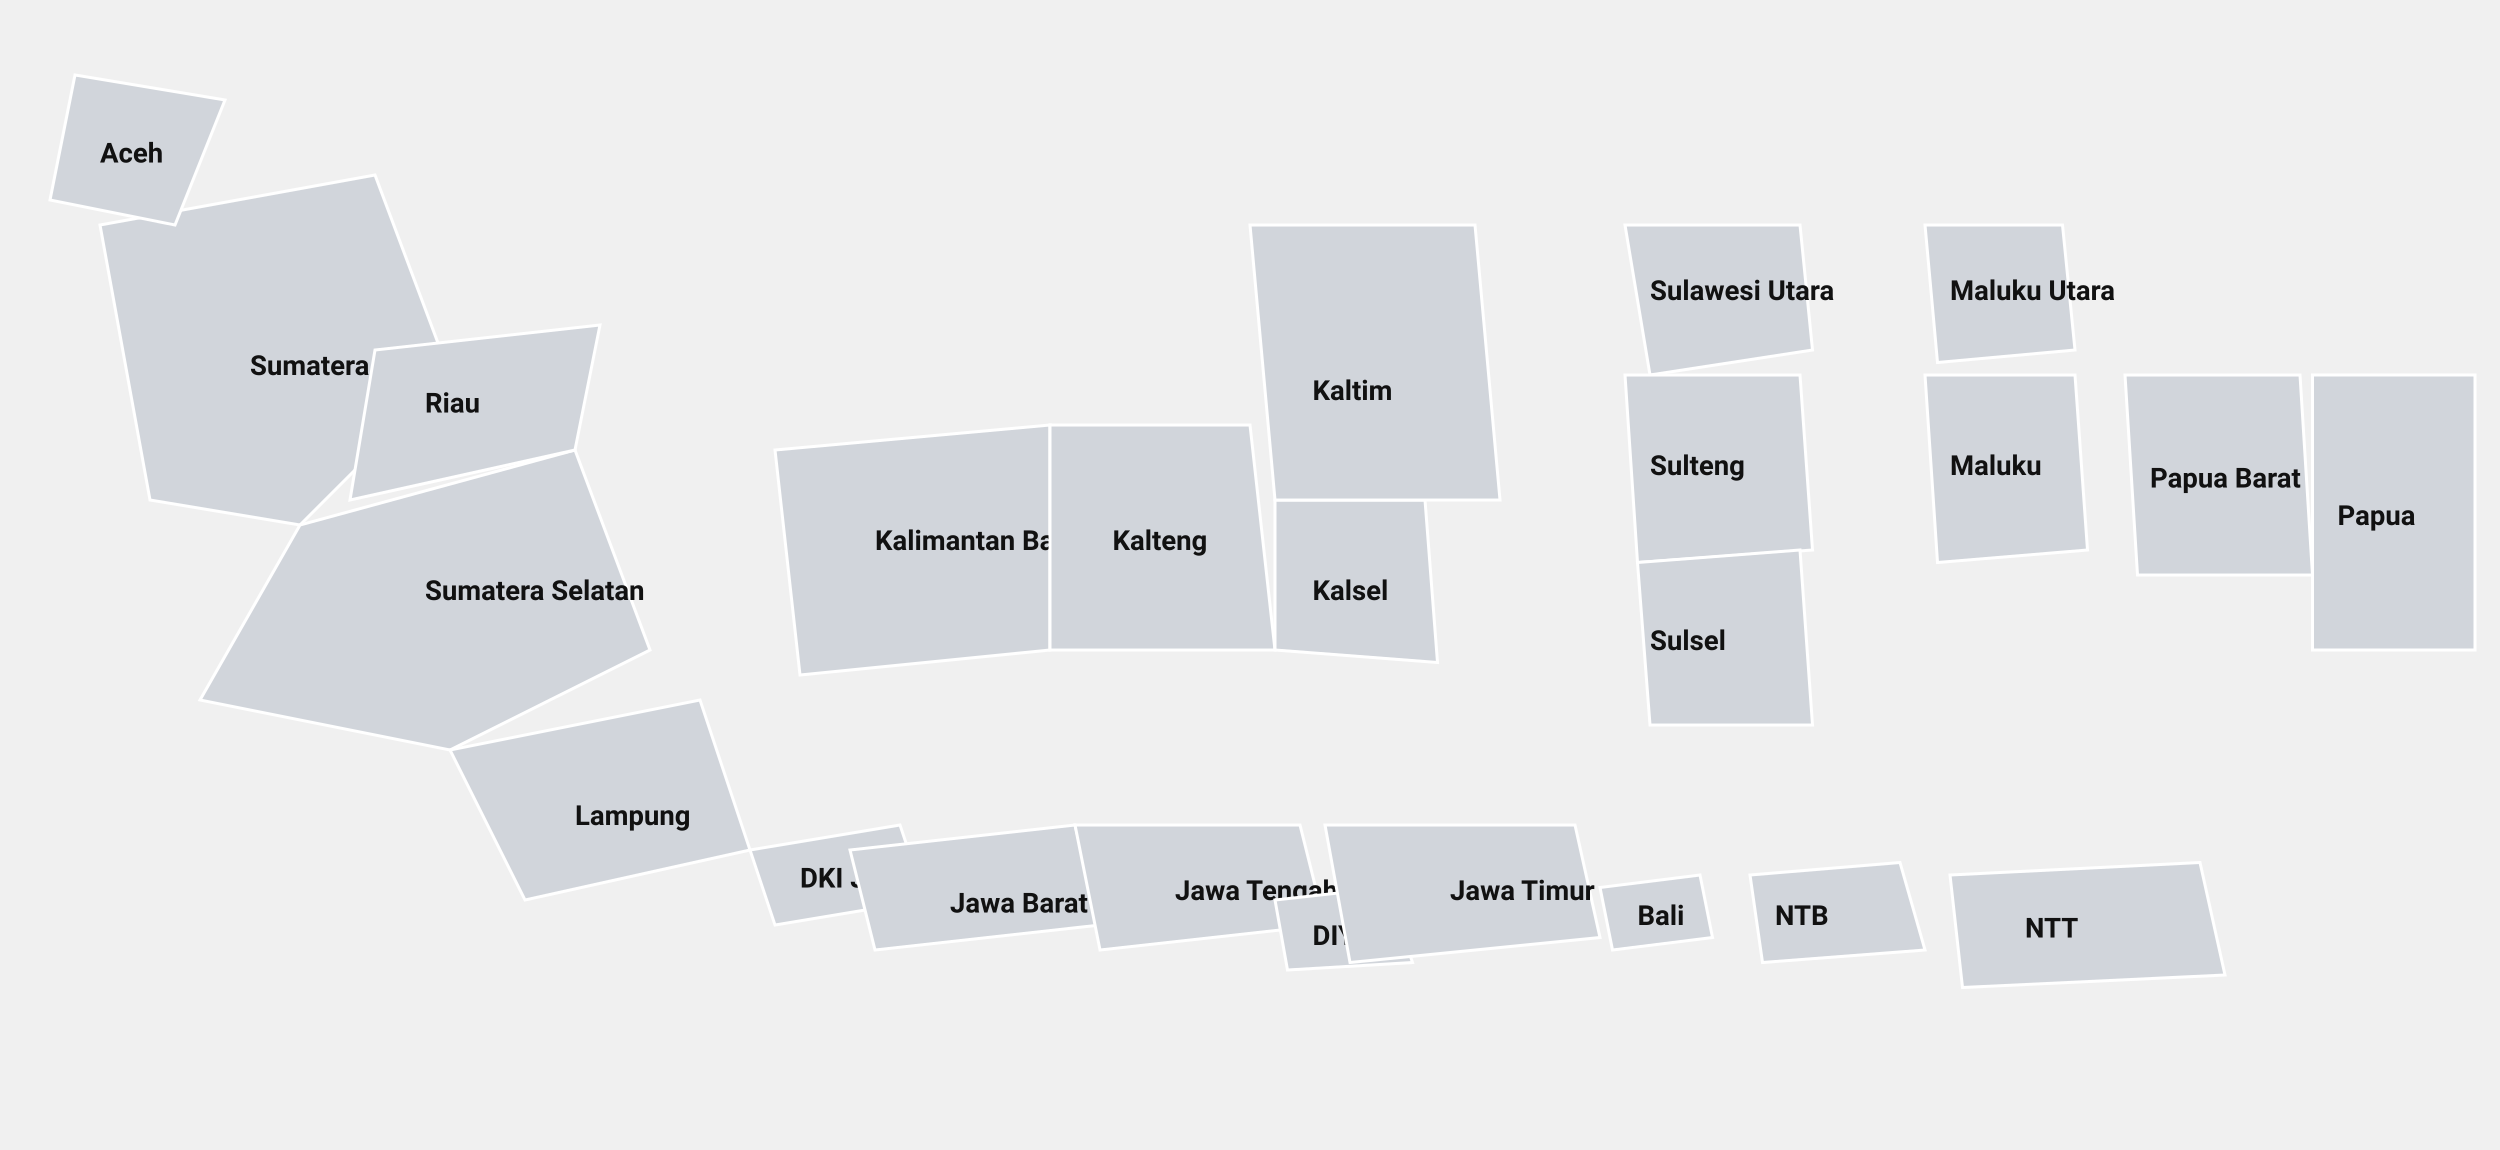
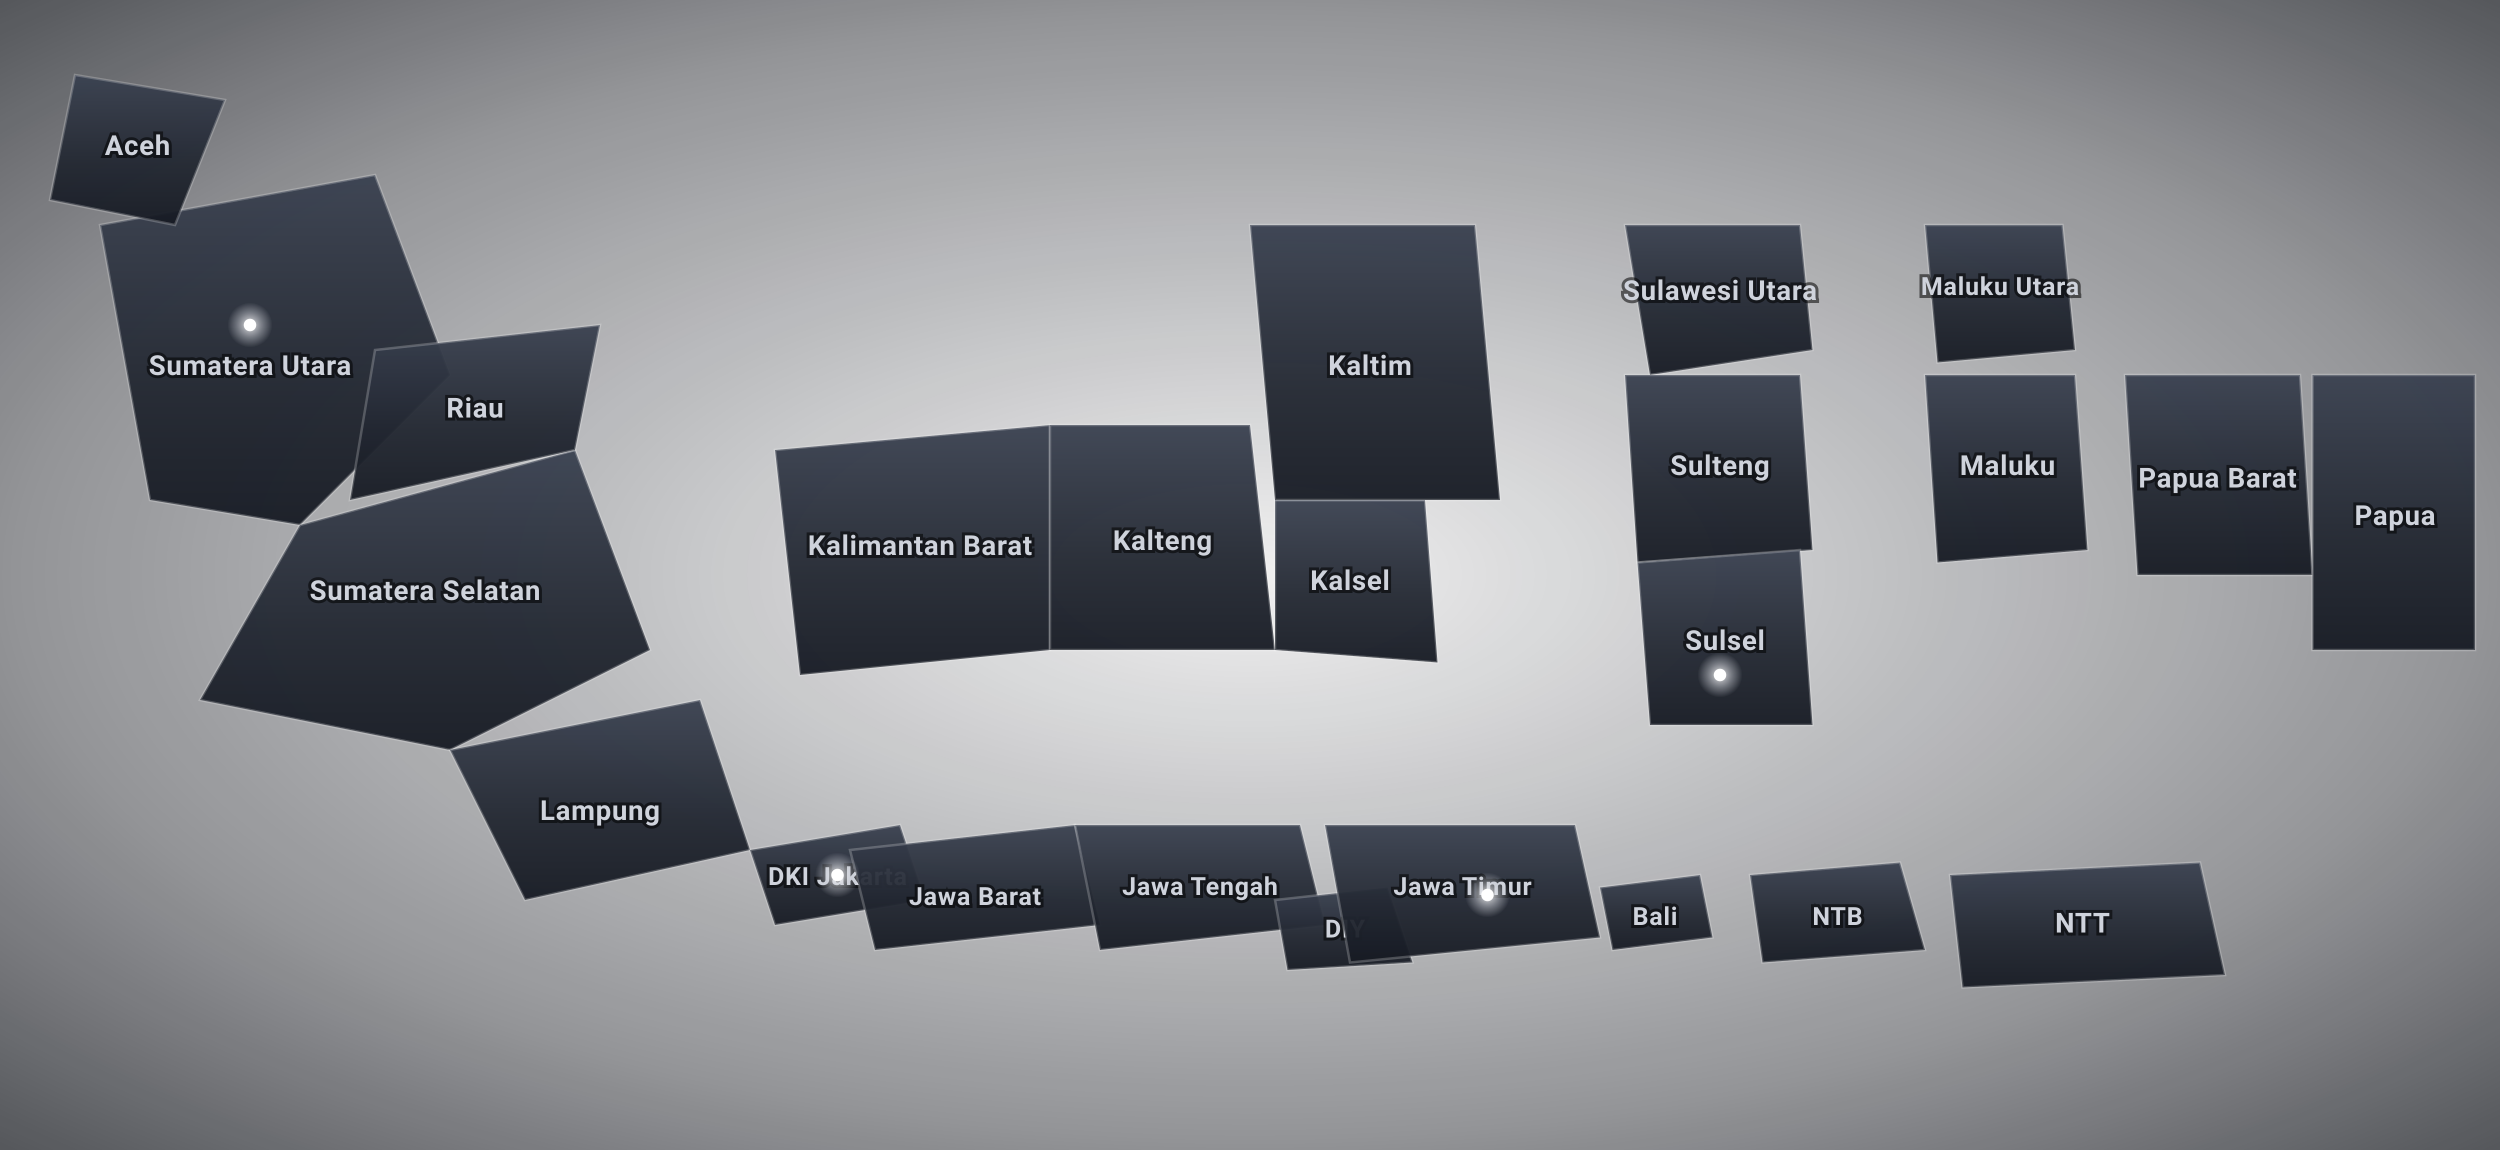
- <svg xmlns="http://www.w3.org/2000/svg" viewBox="0 0 1000 460" role="img" aria-label="Peta Indonesia">
-   <style>
-     .region { fill: #d1d5db; stroke: #ffffff; stroke-width: 1.2; transition: fill .2s; cursor: pointer; }
-     .region:hover { fill: #111111; }
-     .label { font-size: 11px; fill: #111111; font-weight: 700; pointer-events: none; }
-   </style>
+ <svg xmlns="http://www.w3.org/2000/svg" viewBox="0 0 1000 460" role="img" aria-label="Peta Indonesia" preserveAspectRatio="xMidYMid meet">
+   <defs>
+     <linearGradient id="regionFill" x1="0" y1="0" x2="0" y2="1">
+       <stop offset="0%" stop-color="#3a4150" stop-opacity="0.95" />
+       <stop offset="60%" stop-color="#222731" stop-opacity="0.95" />
+       <stop offset="100%" stop-color="#161a23" stop-opacity="0.95" />
+     </linearGradient>
+     <linearGradient id="regionFillHover" x1="0" y1="0" x2="0" y2="1">
+       <stop offset="0%" stop-color="#f4f5f7" />
+       <stop offset="100%" stop-color="#9aa3b2" />
+     </linearGradient>
+     <radialGradient id="seaBg" cx="50%" cy="50%" r="70%">
+       <stop offset="0%" stop-color="#0f1320" stop-opacity="0.0" />
+       <stop offset="70%" stop-color="#070a12" stop-opacity="0.4" />
+       <stop offset="100%" stop-color="#03060c" stop-opacity="0.65" />
+     </radialGradient>
+     <filter id="regionGlow" x="-50%" y="-50%" width="200%" height="200%">
+       <feGaussianBlur stdDeviation="6" result="blur" />
+       <feMerge>
+         <feMergeNode in="blur" />
+         <feMergeNode in="SourceGraphic" />
+       </feMerge>
+     </filter>
+     <radialGradient id="pinHalo" cx="50%" cy="50%" r="50%">
+       <stop offset="0%" stop-color="#ffffff" stop-opacity="0.9" />
+       <stop offset="60%" stop-color="#c9ccd3" stop-opacity="0.4" />
+       <stop offset="100%" stop-color="#c9ccd3" stop-opacity="0" />
+     </radialGradient>
+     <style>
+       .region {
+         fill: url(#regionFill);
+         stroke: rgba(255, 255, 255, 0.22);
+         stroke-width: 1;
+         cursor: pointer;
+         transition: fill .25s ease, stroke .25s ease, filter .25s ease, transform .25s ease;
+         transform-origin: center;
+         transform-box: fill-box;
+       }
+       .region:hover {
+         fill: url(#regionFillHover);
+         stroke: rgba(255, 255, 255, 0.8);
+         filter: url(#regionGlow);
+         transform: scale(1.015);
+       }
+       .label {
+         font-size: 11px;
+         fill: #cfd3dc;
+         font-weight: 700;
+         pointer-events: none;
+         letter-spacing: .3px;
+         paint-order: stroke fill;
+         stroke: rgba(0, 0, 0, 0.55);
+         stroke-width: 2.4;
+       }
+       .label-sm { font-size: 10px; }
+       .pin-dot { fill: #ffffff; }
+       .pin-halo { fill: url(#pinHalo); transform-origin: center; transform-box: fill-box; }
+       @keyframes pinPulse {
+         0%   { transform: scale(0.6); opacity: 0.85; }
+         70%  { transform: scale(2.0); opacity: 0;    }
+         100% { transform: scale(2.0); opacity: 0;    }
+       }
+       .pin-halo { animation: pinPulse 2.6s ease-out infinite; }
+       .pin-halo.delay-1 { animation-delay: .4s; }
+       .pin-halo.delay-2 { animation-delay: .9s; }
+       .pin-halo.delay-3 { animation-delay: 1.4s; }
+     </style>
+   </defs>
+   <rect x="0" y="0" width="1000" height="460" fill="url(#seaBg)" />
  <g font-family="-apple-system, Segoe UI, Roboto, Arial, sans-serif">
    <path class="region" data-province="Sumatera Utara" d="M40,90 L150,70 L180,150 L120,210 L60,200 Z" />
-     <text class="label" x="100" y="150">Sumatera Utara</text>
+     <text class="label" x="100" y="150" text-anchor="middle">Sumatera Utara</text>
    <path class="region" data-province="Sumatera Selatan" d="M120,210 L230,180 L260,260 L180,300 L80,280 Z" />
-     <text class="label" x="170" y="240">Sumatera Selatan</text>
+     <text class="label" x="170" y="240" text-anchor="middle">Sumatera Selatan</text>
    <path class="region" data-province="Lampung" d="M180,300 L280,280 L300,340 L210,360 Z" />
-     <text class="label" x="230" y="330">Lampung</text>
+     <text class="label" x="240" y="328" text-anchor="middle">Lampung</text>
    <path class="region" data-province="DKI Jakarta" d="M300,340 L360,330 L370,360 L310,370 Z" />
-     <text class="label" x="320" y="355">DKI Jakarta</text>
+     <text class="label label-sm" x="335" y="354" text-anchor="middle">DKI Jakarta</text>
    <path class="region" data-province="Jawa Barat" d="M340,340 L430,330 L440,370 L350,380 Z" />
-     <text class="label" x="380" y="365">Jawa Barat</text>
+     <text class="label label-sm" x="390" y="362" text-anchor="middle">Jawa Barat</text>
    <path class="region" data-province="Jawa Tengah" d="M430,330 L520,330 L530,370 L440,380 Z" />
-     <text class="label" x="470" y="360">Jawa Tengah</text>
+     <text class="label label-sm" x="480" y="358" text-anchor="middle">Jawa Tengah</text>
    <path class="region" data-province="DI Yogyakarta" d="M510,360 L555,355 L565,385 L515,388 Z" />
-     <text class="label" x="525" y="378">DIY</text>
+     <text class="label label-sm" x="538" y="375" text-anchor="middle">DIY</text>
    <path class="region" data-province="Jawa Timur" d="M530,330 L630,330 L640,375 L540,385 Z" />
-     <text class="label" x="580" y="360">Jawa Timur</text>
+     <text class="label label-sm" x="585" y="358" text-anchor="middle">Jawa Timur</text>
    <path class="region" data-province="Bali" d="M640,355 L680,350 L685,375 L645,380 Z" />
-     <text class="label" x="655" y="370">Bali</text>
+     <text class="label label-sm" x="662" y="370" text-anchor="middle">Bali</text>
    <path class="region" data-province="Nusa Tenggara Barat" d="M700,350 L760,345 L770,380 L705,385 Z" />
-     <text class="label" x="710" y="370">NTB</text>
+     <text class="label label-sm" x="735" y="370" text-anchor="middle">NTB</text>
    <path class="region" data-province="Nusa Tenggara Timur" d="M780,350 L880,345 L890,390 L785,395 Z" />
-     <text class="label" x="810" y="375">NTT</text>
+     <text class="label" x="833" y="373" text-anchor="middle">NTT</text>
    <path class="region" data-province="Kalimantan Barat" d="M310,180 L420,170 L420,260 L320,270 Z" />
-     <text class="label" x="350" y="220">Kalimantan Barat</text>
+     <text class="label" x="368" y="222" text-anchor="middle">Kalimantan Barat</text>
    <path class="region" data-province="Kalimantan Tengah" d="M420,170 L500,170 L510,260 L420,260 Z" />
-     <text class="label" x="445" y="220">Kalteng</text>
+     <text class="label" x="465" y="220" text-anchor="middle">Kalteng</text>
    <path class="region" data-province="Kalimantan Selatan" d="M510,200 L570,200 L575,265 L510,260 Z" />
-     <text class="label" x="525" y="240">Kalsel</text>
+     <text class="label" x="540" y="236" text-anchor="middle">Kalsel</text>
    <path class="region" data-province="Kalimantan Timur" d="M500,90 L590,90 L600,200 L510,200 Z" />
-     <text class="label" x="525" y="160">Kaltim</text>
+     <text class="label" x="548" y="150" text-anchor="middle">Kaltim</text>
    <path class="region" data-province="Sulawesi Utara" d="M650,90 L720,90 L725,140 L660,150 Z" />
-     <text class="label" x="660" y="120">Sulawesi Utara</text>
+     <text class="label" x="688" y="120" text-anchor="middle">Sulawesi Utara</text>
    <path class="region" data-province="Sulawesi Tengah" d="M650,150 L720,150 L725,220 L655,225 Z" />
-     <text class="label" x="660" y="190">Sulteng</text>
+     <text class="label" x="688" y="190" text-anchor="middle">Sulteng</text>
    <path class="region" data-province="Sulawesi Selatan" d="M655,225 L720,220 L725,290 L660,290 Z" />
-     <text class="label" x="660" y="260">Sulsel</text>
+     <text class="label" x="690" y="260" text-anchor="middle">Sulsel</text>
    <path class="region" data-province="Maluku" d="M770,150 L830,150 L835,220 L775,225 Z" />
-     <text class="label" x="780" y="190">Maluku</text>
+     <text class="label" x="803" y="190" text-anchor="middle">Maluku</text>
    <path class="region" data-province="Maluku Utara" d="M770,90 L825,90 L830,140 L775,145 Z" />
-     <text class="label" x="780" y="120">Maluku Utara</text>
+     <text class="label label-sm" x="800" y="118" text-anchor="middle">Maluku Utara</text>
    <path class="region" data-province="Papua Barat" d="M850,150 L920,150 L925,230 L855,230 Z" />
-     <text class="label" x="860" y="195">Papua Barat</text>
+     <text class="label" x="887" y="195" text-anchor="middle">Papua Barat</text>
    <path class="region" data-province="Papua" d="M925,150 L990,150 L990,260 L925,260 Z" />
-     <text class="label" x="935" y="210">Papua</text>
+     <text class="label" x="958" y="210" text-anchor="middle">Papua</text>
    <path class="region" data-province="Aceh" d="M30,30 L90,40 L70,90 L20,80 Z" />
-     <text class="label" x="40" y="65">Aceh</text>
+     <text class="label" x="55" y="62" text-anchor="middle">Aceh</text>
    <path class="region" data-province="Riau" d="M150,140 L240,130 L230,180 L140,200 Z" />
-     <text class="label" x="170" y="165">Riau</text>
+     <text class="label" x="190" y="167" text-anchor="middle">Riau</text>
+   </g>
+   <g>
+     <circle class="pin-halo" cx="335" cy="350" r="9" />
+     <circle class="pin-dot" cx="335" cy="350" r="2.5" />
+     <circle class="pin-halo delay-1" cx="595" cy="358" r="9" />
+     <circle class="pin-dot" cx="595" cy="358" r="2.5" />
+     <circle class="pin-halo delay-2" cx="688" cy="270" r="9" />
+     <circle class="pin-dot" cx="688" cy="270" r="2.5" />
+     <circle class="pin-halo delay-3" cx="100" cy="130" r="9" />
+     <circle class="pin-dot" cx="100" cy="130" r="2.5" />
  </g>
</svg>
